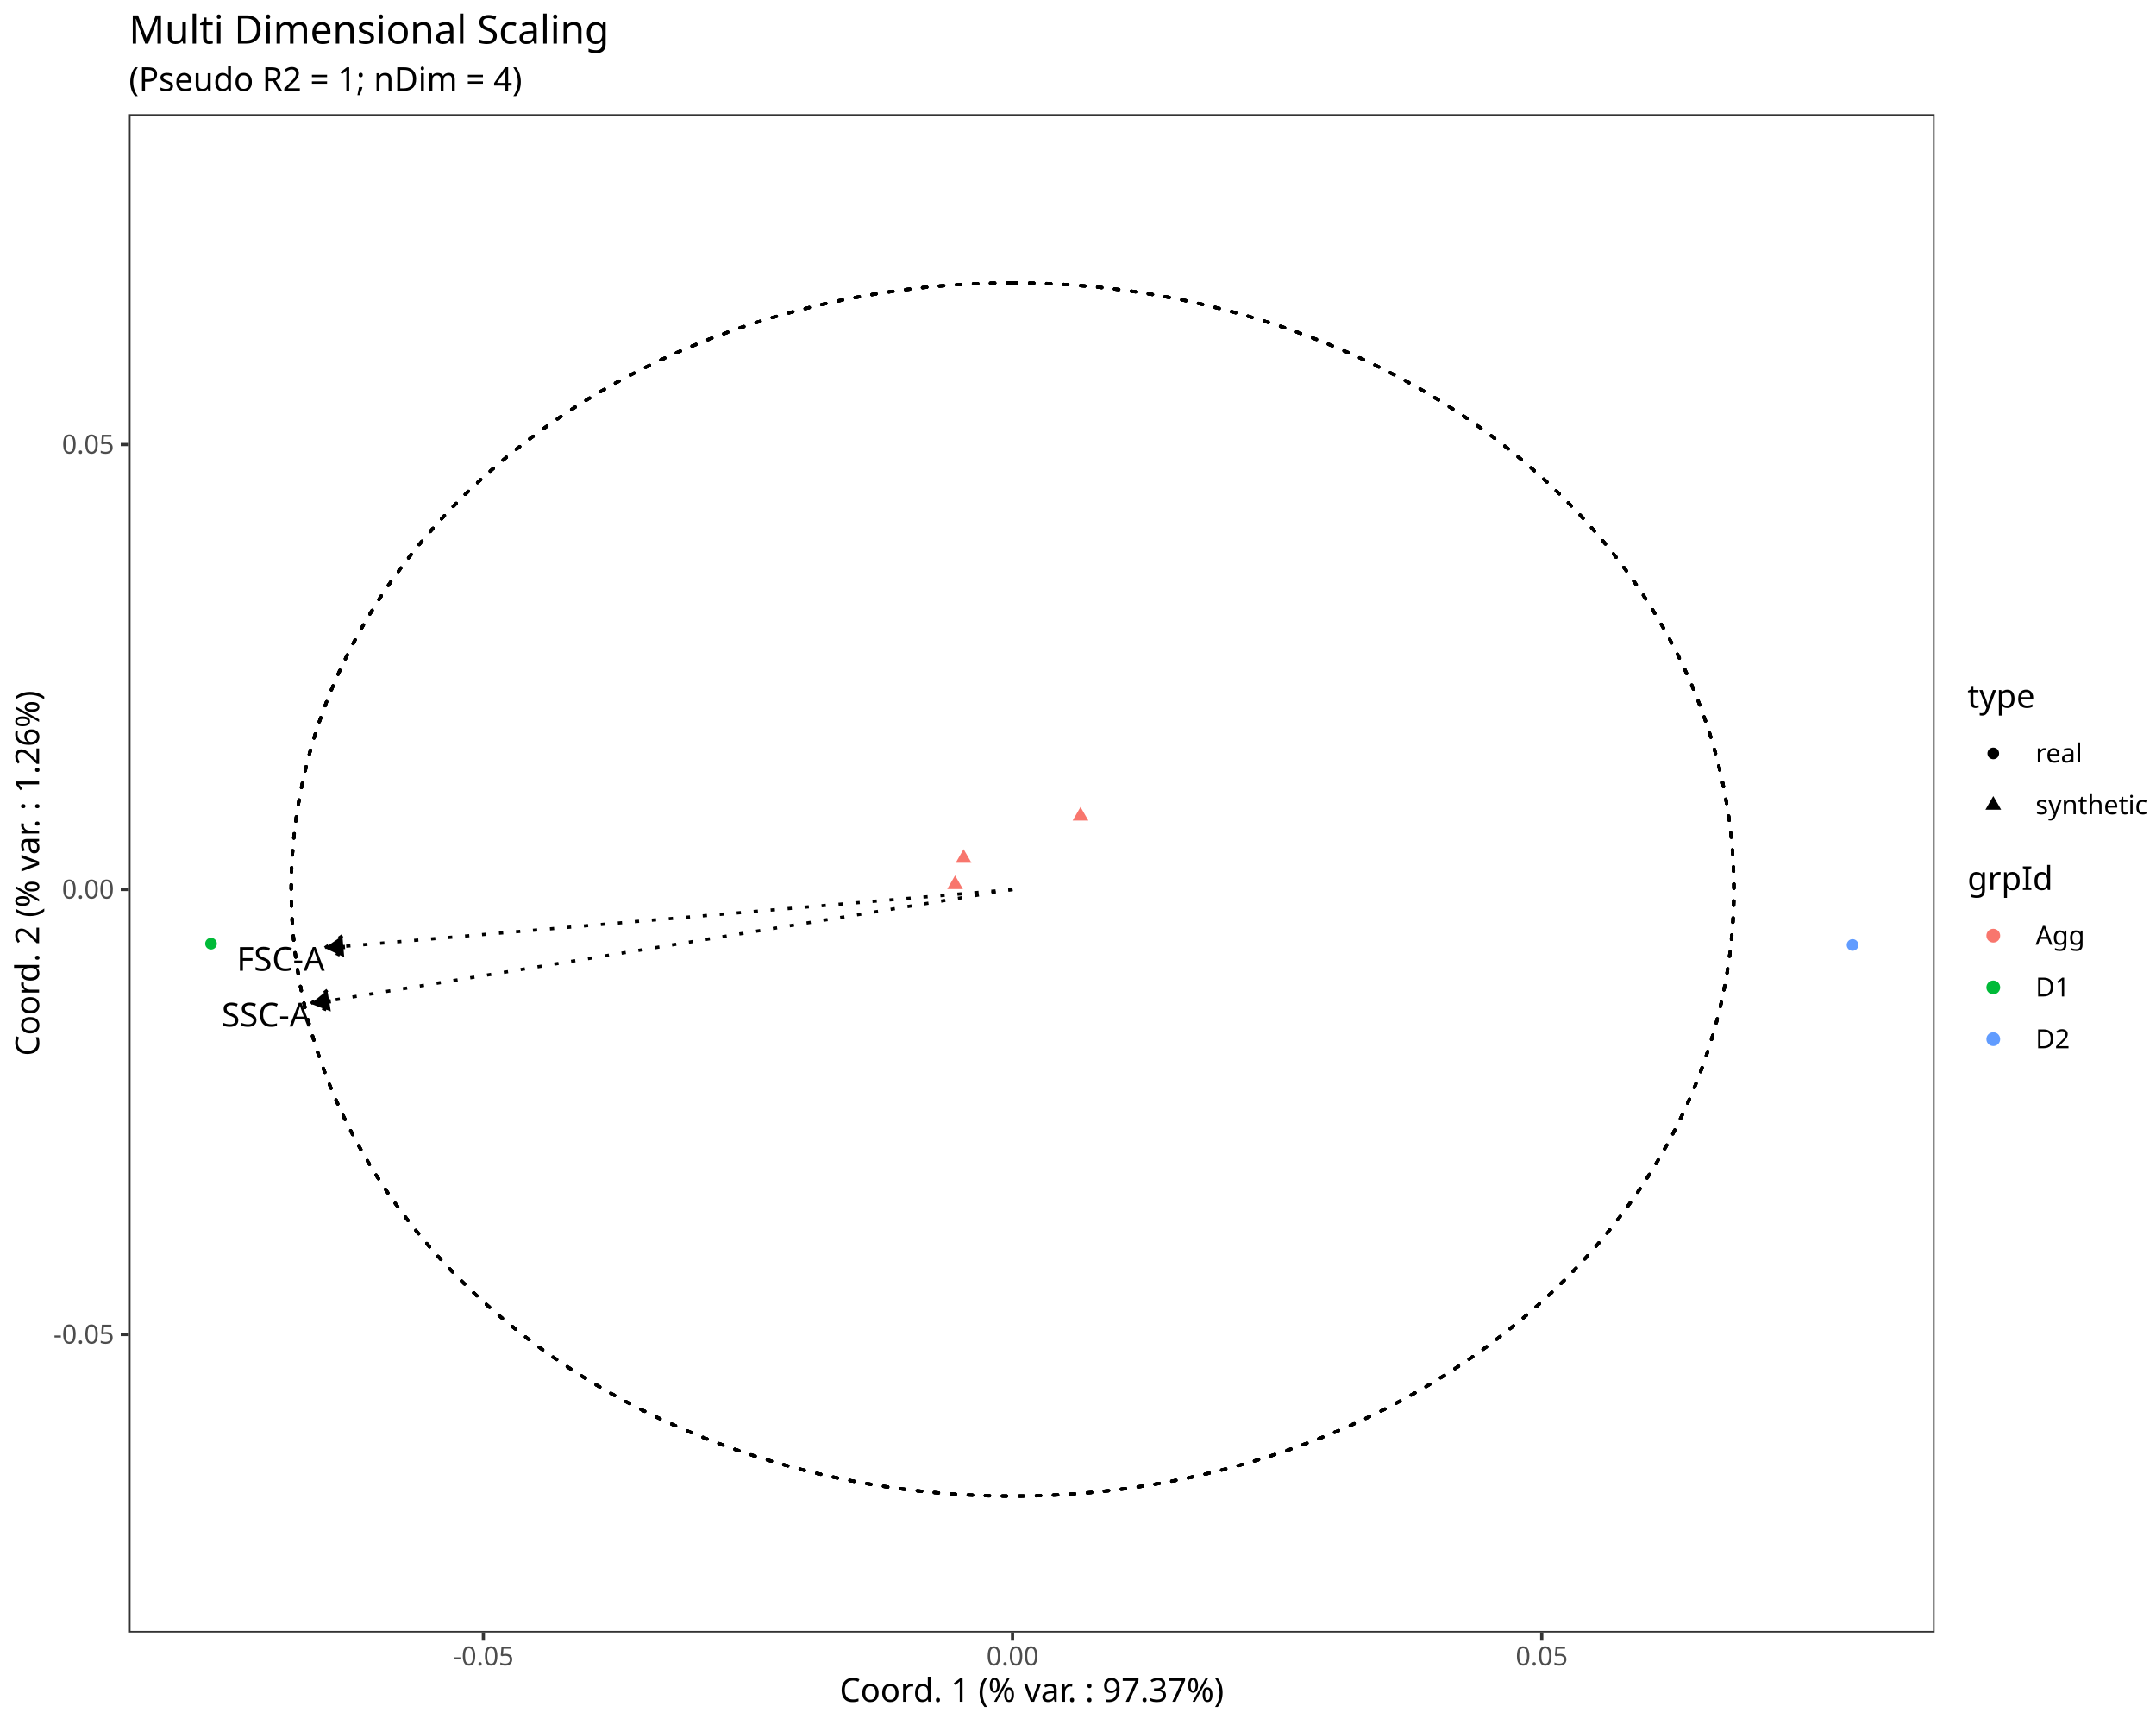
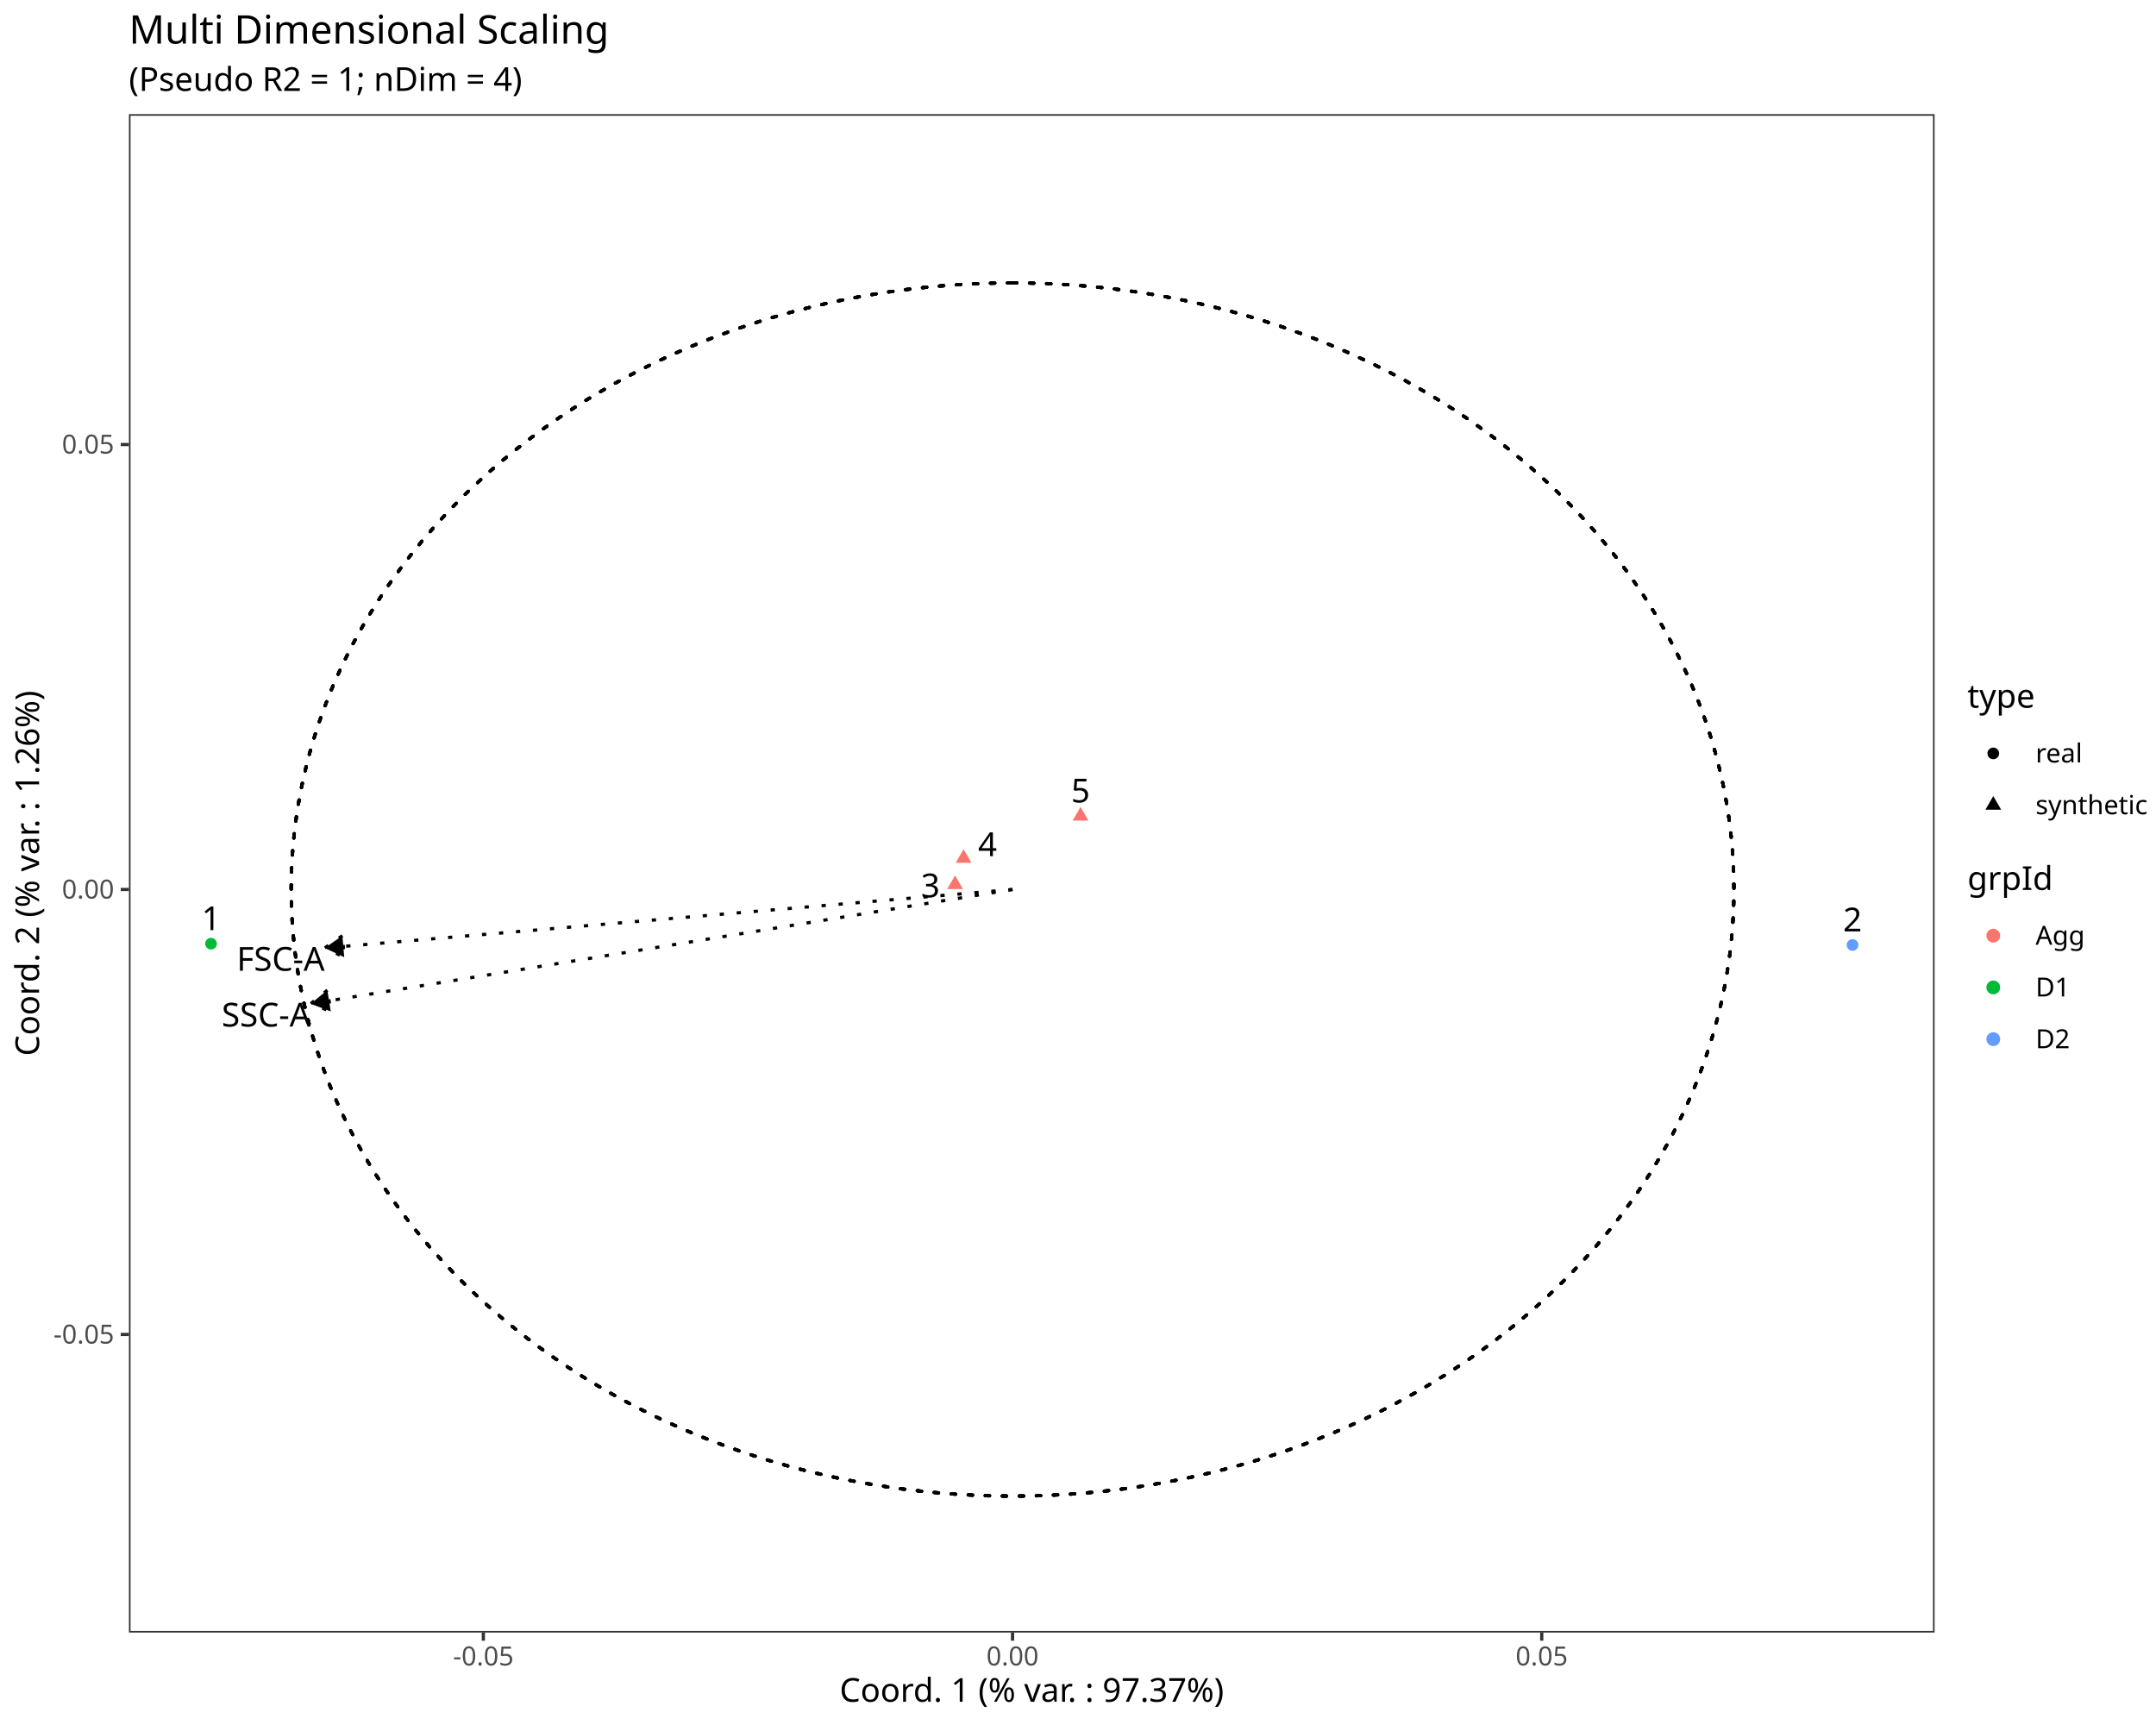
<svg xmlns="http://www.w3.org/2000/svg" class="svglite" data-engine-version="2.0" width="720.00pt" height="576.00pt" viewBox="0 0 720.00 576.00">
  <defs>
    <style type="text/css">
    .svglite line, .svglite polyline, .svglite polygon, .svglite path, .svglite rect, .svglite circle {
      fill: none;
      stroke: #000000;
      stroke-linecap: round;
      stroke-linejoin: round;
      stroke-miterlimit: 10.00;
    }
  </style>
  </defs>
  <rect width="100%" height="100%" style="stroke: none; fill: #FFFFFF;" />
  <defs>
    <clipPath id="cpMC4wMHw3MjAuMDB8MC4wMHw1NzYuMDA=">
      <rect x="0.00" y="0.00" width="720.00" height="576.00" />
    </clipPath>
  </defs>
  <g clip-path="url(#cpMC4wMHw3MjAuMDB8MC4wMHw1NzYuMDA=)">
    <rect x="0.00" y="0.00" width="720.00" height="576.00" style="stroke-width: 1.07; stroke: #FFFFFF; fill: #FFFFFF;" />
  </g>
  <defs>
    <clipPath id="cpNDMuMDZ8NjQ2LjA3fDM4LjEyfDU0NS4xMQ==">
      <rect x="43.06" y="38.12" width="603.00" height="507.00" />
    </clipPath>
  </defs>
  <g clip-path="url(#cpNDMuMDZ8NjQ2LjA3fDM4LjEyfDU0NS4xMQ==)">
    <rect x="43.06" y="38.12" width="603.00" height="507.00" style="stroke-width: 1.07; stroke: none; fill: #FFFFFF;" />
+     <text x="70.49" y="310.57" text-anchor="middle" style="font-size: 11.04px; font-family: sans;" textLength="6.14px" lengthAdjust="spacingAndGlyphs">1</text>
+     <text x="618.65" y="311.00" text-anchor="middle" style="font-size: 11.04px; font-family: sans;" textLength="6.14px" lengthAdjust="spacingAndGlyphs">2</text>
+     <text x="310.71" y="299.63" text-anchor="middle" style="font-size: 11.04px; font-family: sans;" textLength="6.14px" lengthAdjust="spacingAndGlyphs">3</text>
+     <text x="329.78" y="285.88" text-anchor="middle" style="font-size: 11.04px; font-family: sans;" textLength="6.14px" lengthAdjust="spacingAndGlyphs">4</text>
+     <text x="360.84" y="267.94" text-anchor="middle" style="font-size: 11.04px; font-family: sans;" textLength="6.14px" lengthAdjust="spacingAndGlyphs">5</text>
    <circle cx="70.47" cy="315.11" r="1.95" style="stroke-width: 0.71; stroke: none; fill: #00BA38;" />
    <circle cx="618.66" cy="315.54" r="1.95" style="stroke-width: 0.71; stroke: none; fill: #619CFF;" />
    <polygon points="318.95,292.31 321.58,296.87 316.32,296.87 " style="stroke-width: 0.71; stroke: none; fill: #F8766D;" />
    <polygon points="321.79,283.54 324.43,288.10 319.16,288.10 " style="stroke-width: 0.71; stroke: none; fill: #F8766D;" />
    <polygon points="360.84,269.44 363.47,274.00 358.21,274.00 " style="stroke-width: 0.71; stroke: none; fill: #F8766D;" />
    <line x1="338.14" y1="297.01" x2="108.43" y2="316.55" style="stroke-width: 1.07; stroke-dasharray: 1.42,4.27; stroke-linecap: butt;" />
    <polygon points="114.34,312.44 108.43,316.55 114.95,319.61 " style="stroke-width: 1.07; stroke-dasharray: 1.42,4.27; stroke-linecap: butt; fill: #000000;" />
    <line x1="338.14" y1="297.01" x2="103.74" y2="335.18" style="stroke-width: 1.07; stroke-dasharray: 1.42,4.27; stroke-linecap: butt;" />
    <polygon points="109.32,330.62 103.74,335.18 110.47,337.73 " style="stroke-width: 1.07; stroke-dasharray: 1.42,4.27; stroke-linecap: butt; fill: #000000;" />
    <text x="108.43" y="324.15" text-anchor="end" style="font-size: 11.04px; font-family: sans;" textLength="33.13px" lengthAdjust="spacingAndGlyphs">FSC-A</text>
    <text x="103.74" y="342.78" text-anchor="end" style="font-size: 11.04px; font-family: sans;" textLength="33.75px" lengthAdjust="spacingAndGlyphs">SSC-A</text>
    <polygon points="338.14,94.47 342.35,94.50 346.55,94.59 350.75,94.74 354.95,94.96 359.14,95.24 363.32,95.58 367.50,95.98 371.67,96.44 375.83,96.96 379.97,97.54 384.11,98.19 388.23,98.89 392.33,99.66 396.42,100.48 400.49,101.37 404.54,102.31 408.58,103.32 412.59,104.38 416.57,105.50 420.54,106.68 424.47,107.92 428.39,109.21 432.27,110.57 436.13,111.98 439.95,113.44 443.75,114.97 447.51,116.54 451.24,118.17 454.93,119.86 458.59,121.60 462.22,123.40 465.80,125.24 469.35,127.14 472.85,129.09 476.32,131.10 479.74,133.15 483.12,135.25 486.46,137.40 489.75,139.60 492.99,141.85 496.19,144.15 499.34,146.49 502.44,148.88 505.49,151.31 508.49,153.79 511.43,156.31 514.33,158.88 517.17,161.48 519.95,164.13 522.68,166.82 525.36,169.55 527.98,172.31 530.54,175.12 533.04,177.96 535.48,180.84 537.86,183.75 540.18,186.70 542.44,189.68 544.64,192.69 546.77,195.74 548.84,198.82 550.85,201.92 552.79,205.06 554.66,208.22 556.47,211.41 558.22,214.63 559.89,217.87 561.50,221.14 563.04,224.43 564.52,227.74 565.92,231.07 567.25,234.42 568.52,237.79 569.71,241.18 570.84,244.59 571.89,248.01 572.87,251.45 573.78,254.90 574.62,258.37 575.39,261.84 576.08,265.33 576.70,268.82 577.25,272.33 577.73,275.84 578.13,279.36 578.46,282.88 578.72,286.41 578.90,289.95 579.01,293.48 579.05,297.01 579.01,300.55 578.90,304.08 578.72,307.61 578.46,311.14 578.13,314.67 577.73,318.19 577.25,321.70 576.70,325.20 576.08,328.70 575.39,332.19 574.62,335.66 573.78,339.13 572.87,342.58 571.89,346.01 570.84,349.44 569.71,352.84 568.52,356.23 567.25,359.60 565.92,362.96 564.52,366.29 563.04,369.60 561.50,372.89 559.89,376.16 558.22,379.40 556.47,382.61 554.66,385.81 552.79,388.97 550.85,392.10 548.84,395.21 546.77,398.29 544.64,401.33 542.44,404.35 540.18,407.33 537.86,410.28 535.48,413.19 533.04,416.07 530.54,418.91 527.98,421.71 525.36,424.48 522.68,427.21 519.95,429.90 517.17,432.54 514.33,435.15 511.43,437.72 508.49,440.24 505.49,442.71 502.44,445.15 499.34,447.54 496.19,449.88 492.99,452.17 489.75,454.42 486.46,456.62 483.12,458.78 479.74,460.88 476.32,462.93 472.85,464.93 469.35,466.88 465.80,468.78 462.22,470.63 458.59,472.43 454.93,474.17 451.24,475.85 447.51,477.49 443.75,479.06 439.95,480.58 436.13,482.05 432.27,483.46 428.39,484.81 424.47,486.11 420.54,487.35 416.57,488.53 412.59,489.65 408.58,490.71 404.54,491.72 400.49,492.66 396.42,493.55 392.33,494.37 388.23,495.14 384.11,495.84 379.97,496.48 375.83,497.07 371.67,497.59 367.50,498.05 363.32,498.45 359.14,498.79 354.95,499.07 350.75,499.28 346.55,499.44 342.35,499.53 338.14,499.56 333.94,499.53 329.73,499.44 325.53,499.28 321.34,499.07 317.15,498.79 312.96,498.45 308.78,498.05 304.62,497.59 300.46,497.07 296.31,496.48 292.18,495.84 288.06,495.14 283.95,494.37 279.86,493.55 275.79,492.66 271.74,491.72 267.71,490.71 263.70,489.65 259.71,488.53 255.75,487.35 251.81,486.11 247.90,484.81 244.01,483.46 240.16,482.05 236.33,480.58 232.54,479.06 228.77,477.49 225.05,475.85 221.35,474.17 217.69,472.43 214.07,470.63 210.48,468.78 206.94,466.88 203.43,464.93 199.97,462.93 196.54,460.88 193.16,458.78 189.83,456.62 186.54,454.42 183.29,452.17 180.10,449.88 176.95,447.54 173.85,445.15 170.80,442.71 167.80,440.24 164.85,437.72 161.96,435.15 159.12,432.54 156.33,429.90 153.60,427.21 150.93,424.48 148.31,421.71 145.75,418.91 143.25,416.07 140.81,413.19 138.42,410.28 136.10,407.33 133.85,404.35 131.65,401.33 129.51,398.29 127.44,395.21 125.44,392.10 123.50,388.97 121.62,385.81 119.81,382.61 118.07,379.40 116.39,376.16 114.78,372.89 113.24,369.60 111.77,366.29 110.36,362.96 109.03,359.60 107.77,356.23 106.57,352.84 105.45,349.44 104.40,346.01 103.41,342.58 102.50,339.13 101.67,335.66 100.90,332.19 100.21,328.70 99.58,325.20 99.04,321.70 98.56,318.19 98.16,314.67 97.83,311.14 97.57,307.61 97.39,304.08 97.28,300.55 97.24,297.01 97.28,293.48 97.39,289.95 97.57,286.41 97.83,282.88 98.16,279.36 98.56,275.84 99.04,272.33 99.58,268.82 100.21,265.33 100.90,261.84 101.67,258.37 102.50,254.90 103.41,251.45 104.40,248.01 105.45,244.59 106.57,241.18 107.77,237.79 109.03,234.42 110.36,231.07 111.77,227.74 113.24,224.43 114.78,221.14 116.39,217.87 118.07,214.63 119.81,211.41 121.62,208.22 123.50,205.06 125.44,201.92 127.44,198.82 129.51,195.74 131.65,192.69 133.85,189.68 136.10,186.70 138.42,183.75 140.81,180.84 143.25,177.96 145.75,175.12 148.31,172.31 150.93,169.55 153.60,166.82 156.33,164.13 159.12,161.48 161.96,158.88 164.85,156.31 167.80,153.79 170.80,151.31 173.85,148.88 176.95,146.49 180.10,144.15 183.29,141.85 186.54,139.60 189.83,137.40 193.16,135.25 196.54,133.15 199.97,131.10 203.43,129.09 206.94,127.14 210.48,125.24 214.07,123.40 217.69,121.60 221.35,119.86 225.05,118.17 228.77,116.54 232.54,114.97 236.33,113.44 240.16,111.98 244.01,110.57 247.90,109.21 251.81,107.92 255.75,106.68 259.71,105.50 263.70,104.38 267.71,103.32 271.74,102.31 275.79,101.37 279.86,100.48 283.95,99.66 288.06,98.89 292.18,98.19 296.31,97.54 300.46,96.96 304.62,96.44 308.78,95.98 312.96,95.58 317.15,95.24 321.34,94.96 325.53,94.74 329.73,94.59 333.94,94.50 338.14,94.47 " style="stroke-width: 1.07; stroke-dasharray: 1.42,4.27; fill: none;" />
    <polygon points="338.14,94.47 342.35,94.50 346.55,94.59 350.75,94.74 354.95,94.96 359.14,95.24 363.32,95.58 367.50,95.98 371.67,96.44 375.83,96.96 379.97,97.54 384.11,98.19 388.23,98.89 392.33,99.66 396.42,100.48 400.49,101.37 404.54,102.31 408.58,103.32 412.59,104.38 416.57,105.50 420.54,106.68 424.47,107.92 428.39,109.21 432.27,110.57 436.13,111.98 439.95,113.44 443.75,114.97 447.51,116.54 451.24,118.17 454.93,119.86 458.59,121.60 462.22,123.40 465.80,125.24 469.35,127.14 472.85,129.09 476.32,131.10 479.74,133.15 483.12,135.25 486.46,137.40 489.75,139.60 492.99,141.85 496.19,144.15 499.34,146.49 502.44,148.88 505.49,151.31 508.49,153.79 511.43,156.31 514.33,158.88 517.17,161.48 519.95,164.13 522.68,166.82 525.36,169.55 527.98,172.31 530.54,175.12 533.04,177.96 535.48,180.84 537.86,183.75 540.18,186.70 542.44,189.68 544.64,192.69 546.77,195.74 548.84,198.82 550.85,201.92 552.79,205.06 554.66,208.22 556.47,211.41 558.22,214.63 559.89,217.87 561.50,221.14 563.04,224.43 564.52,227.74 565.92,231.07 567.25,234.42 568.52,237.79 569.71,241.18 570.84,244.59 571.89,248.01 572.87,251.45 573.78,254.90 574.62,258.37 575.39,261.84 576.08,265.33 576.70,268.82 577.25,272.33 577.73,275.84 578.13,279.36 578.46,282.88 578.72,286.41 578.90,289.95 579.01,293.48 579.05,297.01 579.01,300.55 578.90,304.08 578.72,307.61 578.46,311.14 578.13,314.67 577.73,318.19 577.25,321.70 576.70,325.20 576.08,328.70 575.39,332.19 574.62,335.66 573.78,339.13 572.87,342.58 571.89,346.01 570.84,349.44 569.71,352.84 568.52,356.23 567.25,359.60 565.92,362.96 564.52,366.29 563.04,369.60 561.50,372.89 559.89,376.16 558.22,379.40 556.47,382.61 554.66,385.81 552.79,388.97 550.85,392.10 548.84,395.21 546.77,398.29 544.64,401.33 542.44,404.35 540.18,407.33 537.86,410.28 535.48,413.19 533.04,416.07 530.54,418.91 527.98,421.71 525.36,424.48 522.68,427.21 519.95,429.90 517.17,432.54 514.33,435.15 511.43,437.72 508.49,440.24 505.49,442.71 502.44,445.15 499.34,447.54 496.19,449.88 492.99,452.17 489.75,454.42 486.46,456.62 483.12,458.78 479.74,460.88 476.32,462.93 472.85,464.93 469.35,466.88 465.80,468.78 462.22,470.63 458.59,472.43 454.93,474.17 451.24,475.85 447.51,477.49 443.75,479.06 439.95,480.58 436.13,482.05 432.27,483.46 428.39,484.81 424.47,486.11 420.54,487.35 416.57,488.53 412.59,489.65 408.58,490.71 404.54,491.72 400.49,492.66 396.42,493.55 392.33,494.37 388.23,495.14 384.11,495.84 379.97,496.48 375.83,497.07 371.67,497.59 367.50,498.05 363.32,498.45 359.14,498.79 354.95,499.07 350.75,499.28 346.55,499.44 342.35,499.53 338.14,499.56 333.94,499.53 329.73,499.44 325.53,499.28 321.34,499.07 317.15,498.79 312.96,498.45 308.78,498.05 304.62,497.59 300.46,497.07 296.31,496.48 292.18,495.84 288.06,495.14 283.95,494.37 279.86,493.55 275.79,492.66 271.74,491.72 267.71,490.71 263.70,489.65 259.71,488.53 255.75,487.35 251.81,486.11 247.90,484.81 244.01,483.46 240.16,482.05 236.33,480.58 232.54,479.06 228.77,477.49 225.05,475.85 221.35,474.17 217.69,472.43 214.07,470.63 210.48,468.78 206.94,466.88 203.43,464.93 199.97,462.93 196.54,460.88 193.16,458.78 189.83,456.62 186.54,454.42 183.29,452.17 180.10,449.88 176.95,447.54 173.85,445.15 170.80,442.71 167.80,440.24 164.85,437.72 161.96,435.15 159.12,432.54 156.33,429.90 153.60,427.21 150.93,424.48 148.31,421.71 145.75,418.91 143.25,416.07 140.81,413.19 138.42,410.28 136.10,407.33 133.85,404.35 131.65,401.33 129.51,398.29 127.44,395.21 125.44,392.10 123.50,388.97 121.62,385.81 119.81,382.61 118.07,379.40 116.39,376.16 114.78,372.89 113.24,369.60 111.77,366.29 110.36,362.96 109.03,359.60 107.77,356.23 106.57,352.84 105.45,349.44 104.40,346.01 103.41,342.58 102.50,339.13 101.67,335.66 100.90,332.19 100.21,328.70 99.58,325.20 99.04,321.70 98.56,318.19 98.16,314.67 97.83,311.14 97.57,307.61 97.39,304.08 97.28,300.55 97.24,297.01 97.28,293.48 97.39,289.95 97.57,286.41 97.83,282.88 98.16,279.36 98.56,275.84 99.04,272.33 99.58,268.82 100.21,265.33 100.90,261.84 101.67,258.37 102.50,254.90 103.41,251.45 104.40,248.01 105.45,244.59 106.57,241.18 107.77,237.79 109.03,234.42 110.36,231.07 111.77,227.74 113.24,224.43 114.78,221.14 116.39,217.87 118.07,214.63 119.81,211.41 121.62,208.22 123.50,205.06 125.44,201.92 127.44,198.82 129.51,195.74 131.65,192.69 133.85,189.68 136.10,186.70 138.42,183.75 140.81,180.84 143.25,177.96 145.75,175.12 148.31,172.31 150.93,169.55 153.60,166.82 156.33,164.13 159.12,161.48 161.96,158.88 164.85,156.31 167.80,153.79 170.80,151.31 173.85,148.88 176.95,146.49 180.10,144.15 183.29,141.85 186.54,139.60 189.83,137.40 193.16,135.25 196.54,133.15 199.97,131.10 203.43,129.09 206.94,127.14 210.48,125.24 214.07,123.40 217.69,121.60 221.35,119.86 225.05,118.17 228.77,116.54 232.54,114.97 236.33,113.44 240.16,111.98 244.01,110.57 247.90,109.21 251.81,107.92 255.75,106.68 259.71,105.50 263.70,104.38 267.71,103.32 271.74,102.31 275.79,101.37 279.86,100.48 283.95,99.66 288.06,98.89 292.18,98.19 296.31,97.54 300.46,96.96 304.62,96.44 308.78,95.98 312.96,95.58 317.15,95.24 321.34,94.96 325.53,94.74 329.73,94.59 333.94,94.50 338.14,94.47 " style="stroke-width: 1.07; stroke-dasharray: 1.42,4.27; fill: none;" />
    <polygon points="338.14,94.47 342.35,94.50 346.55,94.59 350.75,94.74 354.95,94.96 359.14,95.24 363.32,95.58 367.50,95.98 371.67,96.44 375.83,96.96 379.97,97.54 384.11,98.19 388.23,98.89 392.33,99.66 396.42,100.48 400.49,101.37 404.54,102.31 408.58,103.32 412.59,104.38 416.57,105.50 420.54,106.68 424.47,107.92 428.39,109.21 432.27,110.57 436.13,111.98 439.95,113.44 443.75,114.97 447.51,116.54 451.24,118.17 454.93,119.86 458.59,121.60 462.22,123.40 465.80,125.24 469.35,127.14 472.85,129.09 476.32,131.10 479.74,133.15 483.12,135.25 486.46,137.40 489.75,139.60 492.99,141.85 496.19,144.15 499.34,146.49 502.44,148.88 505.49,151.31 508.49,153.79 511.43,156.31 514.33,158.88 517.17,161.48 519.95,164.13 522.68,166.82 525.36,169.55 527.98,172.31 530.54,175.12 533.04,177.96 535.48,180.84 537.86,183.75 540.18,186.70 542.44,189.68 544.64,192.69 546.77,195.74 548.84,198.82 550.85,201.92 552.79,205.06 554.66,208.22 556.47,211.41 558.22,214.63 559.89,217.87 561.50,221.14 563.04,224.43 564.52,227.74 565.92,231.07 567.25,234.42 568.52,237.79 569.71,241.18 570.84,244.59 571.89,248.01 572.87,251.45 573.78,254.90 574.62,258.37 575.39,261.84 576.08,265.33 576.70,268.82 577.25,272.33 577.73,275.84 578.13,279.36 578.46,282.88 578.72,286.41 578.90,289.95 579.01,293.48 579.05,297.01 579.01,300.55 578.90,304.08 578.72,307.61 578.46,311.14 578.13,314.67 577.73,318.19 577.25,321.70 576.70,325.20 576.08,328.70 575.39,332.19 574.62,335.66 573.78,339.13 572.87,342.58 571.89,346.01 570.84,349.44 569.71,352.84 568.52,356.23 567.25,359.60 565.92,362.96 564.52,366.29 563.04,369.60 561.50,372.89 559.89,376.16 558.22,379.40 556.47,382.61 554.66,385.81 552.79,388.97 550.85,392.10 548.84,395.21 546.77,398.29 544.64,401.33 542.44,404.35 540.18,407.33 537.86,410.28 535.48,413.19 533.04,416.07 530.54,418.91 527.98,421.71 525.36,424.48 522.68,427.21 519.95,429.90 517.17,432.54 514.33,435.15 511.43,437.72 508.49,440.24 505.49,442.71 502.44,445.15 499.34,447.54 496.19,449.88 492.99,452.17 489.75,454.42 486.46,456.62 483.12,458.78 479.74,460.88 476.32,462.93 472.85,464.93 469.35,466.88 465.80,468.78 462.22,470.63 458.59,472.43 454.93,474.17 451.24,475.85 447.51,477.49 443.75,479.06 439.95,480.58 436.13,482.05 432.27,483.46 428.39,484.81 424.47,486.11 420.54,487.35 416.57,488.53 412.59,489.65 408.58,490.71 404.54,491.72 400.49,492.66 396.42,493.55 392.33,494.37 388.23,495.14 384.11,495.84 379.97,496.48 375.83,497.07 371.67,497.59 367.50,498.05 363.32,498.45 359.14,498.79 354.95,499.07 350.75,499.28 346.55,499.44 342.35,499.53 338.14,499.56 333.94,499.53 329.73,499.44 325.53,499.28 321.34,499.07 317.15,498.79 312.96,498.45 308.78,498.05 304.62,497.59 300.46,497.07 296.31,496.48 292.18,495.84 288.06,495.14 283.95,494.37 279.86,493.55 275.79,492.66 271.74,491.72 267.71,490.71 263.70,489.65 259.71,488.53 255.75,487.35 251.81,486.11 247.90,484.81 244.01,483.46 240.16,482.05 236.33,480.58 232.54,479.06 228.77,477.49 225.05,475.85 221.35,474.17 217.69,472.43 214.07,470.63 210.48,468.78 206.94,466.88 203.43,464.93 199.97,462.93 196.54,460.88 193.16,458.78 189.83,456.62 186.54,454.42 183.29,452.17 180.10,449.88 176.95,447.54 173.85,445.15 170.80,442.71 167.80,440.24 164.85,437.72 161.96,435.15 159.12,432.54 156.33,429.90 153.60,427.21 150.93,424.48 148.31,421.71 145.75,418.91 143.25,416.07 140.81,413.19 138.42,410.28 136.10,407.33 133.85,404.35 131.65,401.33 129.51,398.29 127.44,395.21 125.44,392.10 123.50,388.97 121.62,385.81 119.81,382.61 118.07,379.40 116.39,376.16 114.78,372.89 113.24,369.60 111.77,366.29 110.36,362.96 109.03,359.60 107.77,356.23 106.57,352.84 105.45,349.44 104.40,346.01 103.41,342.58 102.50,339.13 101.67,335.66 100.90,332.19 100.21,328.70 99.58,325.20 99.04,321.70 98.56,318.19 98.16,314.67 97.83,311.14 97.57,307.61 97.39,304.08 97.28,300.55 97.24,297.01 97.28,293.48 97.39,289.95 97.57,286.41 97.83,282.88 98.16,279.36 98.56,275.84 99.04,272.33 99.58,268.82 100.21,265.33 100.90,261.84 101.67,258.37 102.50,254.90 103.41,251.45 104.40,248.01 105.45,244.59 106.57,241.18 107.77,237.79 109.03,234.42 110.36,231.07 111.77,227.74 113.24,224.43 114.78,221.14 116.39,217.87 118.07,214.63 119.81,211.41 121.62,208.22 123.50,205.06 125.44,201.92 127.44,198.82 129.51,195.74 131.65,192.69 133.85,189.68 136.10,186.70 138.42,183.75 140.81,180.84 143.25,177.96 145.75,175.12 148.31,172.31 150.93,169.55 153.60,166.82 156.33,164.13 159.12,161.48 161.96,158.88 164.85,156.31 167.80,153.79 170.80,151.31 173.85,148.88 176.95,146.49 180.10,144.15 183.29,141.85 186.54,139.60 189.83,137.40 193.16,135.25 196.54,133.15 199.97,131.10 203.43,129.09 206.94,127.14 210.48,125.24 214.07,123.40 217.69,121.60 221.35,119.86 225.05,118.17 228.77,116.54 232.54,114.97 236.33,113.44 240.16,111.98 244.01,110.57 247.90,109.21 251.81,107.92 255.75,106.68 259.71,105.50 263.70,104.38 267.71,103.32 271.74,102.31 275.79,101.37 279.86,100.48 283.95,99.66 288.06,98.89 292.18,98.19 296.31,97.54 300.46,96.96 304.62,96.44 308.78,95.98 312.96,95.58 317.15,95.24 321.34,94.96 325.53,94.74 329.73,94.59 333.94,94.50 338.14,94.47 " style="stroke-width: 1.07; stroke-dasharray: 1.42,4.27; fill: none;" />
    <polygon points="338.14,94.47 342.35,94.50 346.55,94.59 350.75,94.74 354.95,94.96 359.14,95.24 363.32,95.58 367.50,95.98 371.67,96.44 375.83,96.96 379.97,97.54 384.11,98.19 388.23,98.89 392.33,99.66 396.42,100.48 400.49,101.37 404.54,102.31 408.58,103.32 412.59,104.38 416.57,105.50 420.54,106.68 424.47,107.92 428.39,109.21 432.27,110.57 436.13,111.98 439.95,113.44 443.75,114.97 447.51,116.54 451.24,118.17 454.93,119.86 458.59,121.60 462.22,123.40 465.80,125.24 469.35,127.14 472.85,129.09 476.32,131.10 479.74,133.15 483.12,135.25 486.46,137.40 489.75,139.60 492.99,141.85 496.19,144.15 499.34,146.49 502.44,148.88 505.49,151.31 508.49,153.79 511.43,156.31 514.33,158.88 517.17,161.48 519.95,164.13 522.68,166.82 525.36,169.55 527.98,172.31 530.54,175.12 533.04,177.96 535.48,180.84 537.86,183.75 540.18,186.70 542.44,189.68 544.64,192.69 546.77,195.74 548.84,198.82 550.85,201.92 552.79,205.06 554.66,208.22 556.47,211.41 558.22,214.63 559.89,217.87 561.50,221.14 563.04,224.43 564.52,227.74 565.92,231.07 567.25,234.42 568.52,237.79 569.71,241.18 570.84,244.59 571.89,248.01 572.87,251.45 573.78,254.90 574.62,258.37 575.39,261.84 576.08,265.33 576.70,268.82 577.25,272.33 577.73,275.84 578.13,279.36 578.46,282.88 578.72,286.41 578.90,289.95 579.01,293.48 579.05,297.01 579.01,300.55 578.90,304.08 578.72,307.61 578.46,311.14 578.13,314.67 577.73,318.19 577.25,321.70 576.70,325.20 576.08,328.70 575.39,332.19 574.62,335.66 573.78,339.13 572.87,342.58 571.89,346.01 570.84,349.44 569.71,352.84 568.52,356.23 567.25,359.60 565.92,362.96 564.52,366.29 563.04,369.60 561.50,372.89 559.89,376.16 558.22,379.40 556.47,382.61 554.66,385.81 552.79,388.97 550.85,392.10 548.84,395.21 546.77,398.29 544.64,401.33 542.44,404.35 540.18,407.33 537.86,410.28 535.48,413.19 533.04,416.07 530.54,418.91 527.98,421.71 525.36,424.48 522.68,427.21 519.95,429.90 517.17,432.54 514.33,435.15 511.43,437.72 508.49,440.24 505.49,442.71 502.44,445.15 499.34,447.54 496.19,449.88 492.99,452.17 489.75,454.42 486.46,456.62 483.12,458.78 479.74,460.88 476.32,462.93 472.85,464.93 469.35,466.88 465.80,468.78 462.22,470.63 458.59,472.43 454.93,474.17 451.24,475.85 447.51,477.49 443.75,479.06 439.95,480.58 436.13,482.05 432.27,483.46 428.39,484.81 424.47,486.11 420.54,487.35 416.57,488.53 412.59,489.65 408.58,490.71 404.54,491.72 400.49,492.66 396.42,493.55 392.33,494.37 388.23,495.14 384.11,495.84 379.97,496.48 375.83,497.07 371.67,497.59 367.50,498.05 363.32,498.45 359.14,498.79 354.95,499.07 350.75,499.28 346.55,499.44 342.35,499.53 338.14,499.56 333.94,499.53 329.73,499.44 325.53,499.28 321.34,499.07 317.15,498.79 312.96,498.45 308.78,498.05 304.62,497.59 300.46,497.07 296.31,496.48 292.18,495.84 288.06,495.14 283.95,494.37 279.86,493.55 275.79,492.66 271.74,491.72 267.71,490.71 263.70,489.65 259.71,488.53 255.75,487.35 251.81,486.11 247.90,484.81 244.01,483.46 240.16,482.05 236.33,480.58 232.54,479.06 228.77,477.49 225.05,475.85 221.35,474.17 217.69,472.43 214.07,470.63 210.48,468.78 206.94,466.88 203.43,464.93 199.97,462.93 196.54,460.88 193.16,458.78 189.83,456.62 186.54,454.42 183.29,452.17 180.10,449.88 176.95,447.54 173.85,445.15 170.80,442.71 167.80,440.24 164.85,437.72 161.96,435.15 159.12,432.54 156.33,429.90 153.60,427.21 150.93,424.48 148.31,421.71 145.75,418.91 143.25,416.07 140.81,413.19 138.42,410.28 136.10,407.33 133.85,404.35 131.65,401.33 129.51,398.29 127.44,395.21 125.44,392.10 123.50,388.97 121.62,385.81 119.81,382.61 118.07,379.40 116.39,376.16 114.78,372.89 113.24,369.60 111.77,366.29 110.36,362.96 109.03,359.60 107.77,356.23 106.57,352.84 105.45,349.44 104.40,346.01 103.41,342.58 102.50,339.13 101.67,335.66 100.90,332.19 100.21,328.70 99.58,325.20 99.04,321.70 98.56,318.19 98.16,314.67 97.83,311.14 97.57,307.61 97.39,304.08 97.28,300.55 97.24,297.01 97.28,293.48 97.39,289.95 97.57,286.41 97.83,282.88 98.16,279.36 98.56,275.84 99.04,272.33 99.58,268.82 100.21,265.33 100.90,261.84 101.67,258.37 102.50,254.90 103.41,251.45 104.40,248.01 105.45,244.59 106.57,241.18 107.77,237.79 109.03,234.42 110.36,231.07 111.77,227.74 113.24,224.43 114.78,221.14 116.39,217.87 118.07,214.63 119.81,211.41 121.62,208.22 123.50,205.06 125.44,201.92 127.44,198.82 129.51,195.74 131.65,192.69 133.85,189.68 136.10,186.70 138.42,183.75 140.81,180.84 143.25,177.96 145.75,175.12 148.31,172.31 150.93,169.55 153.60,166.82 156.33,164.13 159.12,161.48 161.96,158.88 164.85,156.31 167.80,153.79 170.80,151.31 173.85,148.88 176.95,146.49 180.10,144.15 183.29,141.85 186.54,139.60 189.83,137.40 193.16,135.25 196.54,133.15 199.97,131.10 203.43,129.09 206.94,127.14 210.48,125.24 214.07,123.40 217.69,121.60 221.35,119.86 225.05,118.17 228.77,116.54 232.54,114.97 236.33,113.44 240.16,111.98 244.01,110.57 247.90,109.21 251.81,107.92 255.75,106.68 259.71,105.50 263.70,104.38 267.71,103.32 271.74,102.31 275.79,101.37 279.86,100.48 283.95,99.66 288.06,98.89 292.18,98.19 296.31,97.54 300.46,96.96 304.62,96.44 308.78,95.98 312.96,95.58 317.15,95.24 321.34,94.96 325.53,94.74 329.73,94.59 333.94,94.50 338.14,94.47 " style="stroke-width: 1.07; stroke-dasharray: 1.42,4.27; fill: none;" />
    <polygon points="338.14,94.47 342.35,94.50 346.55,94.59 350.75,94.74 354.95,94.96 359.14,95.24 363.32,95.58 367.50,95.98 371.67,96.44 375.83,96.96 379.97,97.54 384.11,98.19 388.23,98.89 392.33,99.66 396.42,100.48 400.49,101.37 404.54,102.31 408.58,103.32 412.59,104.38 416.57,105.50 420.54,106.68 424.47,107.92 428.39,109.21 432.27,110.57 436.13,111.98 439.95,113.44 443.75,114.97 447.51,116.54 451.24,118.17 454.93,119.86 458.59,121.60 462.22,123.40 465.80,125.24 469.35,127.14 472.85,129.09 476.32,131.10 479.74,133.15 483.12,135.25 486.46,137.40 489.75,139.60 492.99,141.85 496.19,144.15 499.34,146.49 502.44,148.88 505.49,151.31 508.49,153.79 511.43,156.31 514.33,158.88 517.17,161.48 519.95,164.13 522.68,166.82 525.36,169.55 527.98,172.31 530.54,175.12 533.04,177.96 535.48,180.84 537.86,183.75 540.18,186.70 542.44,189.68 544.64,192.69 546.77,195.74 548.84,198.82 550.85,201.92 552.79,205.06 554.66,208.22 556.47,211.41 558.22,214.63 559.89,217.87 561.50,221.14 563.04,224.43 564.52,227.74 565.92,231.07 567.25,234.42 568.52,237.79 569.71,241.18 570.84,244.59 571.89,248.01 572.87,251.45 573.78,254.90 574.62,258.37 575.39,261.84 576.08,265.33 576.70,268.82 577.25,272.33 577.73,275.84 578.13,279.36 578.46,282.88 578.72,286.41 578.90,289.95 579.01,293.48 579.05,297.01 579.01,300.55 578.90,304.08 578.72,307.61 578.46,311.14 578.13,314.67 577.73,318.19 577.25,321.70 576.70,325.20 576.08,328.70 575.39,332.19 574.62,335.66 573.78,339.13 572.87,342.58 571.89,346.01 570.84,349.44 569.71,352.84 568.52,356.23 567.25,359.60 565.92,362.96 564.52,366.29 563.04,369.60 561.50,372.89 559.89,376.16 558.22,379.40 556.47,382.61 554.66,385.81 552.79,388.97 550.85,392.10 548.84,395.21 546.77,398.29 544.64,401.33 542.44,404.35 540.18,407.33 537.86,410.28 535.48,413.19 533.04,416.07 530.54,418.91 527.98,421.71 525.36,424.48 522.68,427.21 519.95,429.90 517.17,432.54 514.33,435.15 511.43,437.72 508.49,440.24 505.49,442.71 502.44,445.15 499.34,447.54 496.19,449.88 492.99,452.17 489.75,454.42 486.46,456.62 483.12,458.78 479.74,460.88 476.32,462.93 472.85,464.93 469.35,466.88 465.80,468.78 462.22,470.63 458.59,472.43 454.93,474.17 451.24,475.85 447.51,477.49 443.75,479.06 439.95,480.58 436.13,482.05 432.27,483.46 428.39,484.81 424.47,486.11 420.54,487.35 416.57,488.53 412.59,489.65 408.58,490.71 404.54,491.72 400.49,492.66 396.42,493.55 392.33,494.37 388.23,495.14 384.11,495.84 379.97,496.48 375.83,497.07 371.67,497.59 367.50,498.05 363.32,498.45 359.14,498.79 354.95,499.07 350.75,499.28 346.55,499.44 342.35,499.53 338.14,499.56 333.94,499.53 329.73,499.44 325.53,499.28 321.34,499.07 317.15,498.79 312.96,498.45 308.78,498.05 304.62,497.59 300.46,497.07 296.31,496.48 292.18,495.84 288.06,495.14 283.95,494.37 279.86,493.55 275.79,492.66 271.74,491.72 267.71,490.71 263.70,489.65 259.71,488.53 255.75,487.35 251.81,486.11 247.90,484.81 244.01,483.46 240.16,482.05 236.33,480.58 232.54,479.06 228.77,477.49 225.05,475.85 221.35,474.17 217.69,472.43 214.07,470.63 210.48,468.78 206.94,466.88 203.43,464.93 199.97,462.93 196.54,460.88 193.16,458.78 189.83,456.62 186.54,454.42 183.29,452.17 180.10,449.88 176.95,447.54 173.85,445.15 170.80,442.71 167.80,440.24 164.85,437.72 161.96,435.15 159.12,432.54 156.33,429.90 153.60,427.21 150.93,424.48 148.31,421.71 145.75,418.91 143.25,416.07 140.81,413.19 138.42,410.28 136.10,407.33 133.85,404.35 131.65,401.33 129.51,398.29 127.44,395.21 125.44,392.10 123.50,388.97 121.62,385.81 119.81,382.61 118.07,379.40 116.39,376.16 114.78,372.89 113.24,369.60 111.77,366.29 110.36,362.96 109.03,359.60 107.77,356.23 106.57,352.84 105.45,349.44 104.40,346.01 103.41,342.58 102.50,339.13 101.67,335.66 100.90,332.19 100.21,328.70 99.58,325.20 99.04,321.70 98.56,318.19 98.16,314.67 97.83,311.14 97.57,307.61 97.39,304.08 97.28,300.55 97.24,297.01 97.28,293.48 97.39,289.95 97.57,286.41 97.83,282.88 98.16,279.36 98.56,275.84 99.04,272.33 99.58,268.82 100.21,265.33 100.90,261.84 101.67,258.37 102.50,254.90 103.41,251.45 104.40,248.01 105.45,244.59 106.57,241.18 107.77,237.79 109.03,234.42 110.36,231.07 111.77,227.74 113.24,224.43 114.78,221.14 116.39,217.87 118.07,214.63 119.81,211.41 121.62,208.22 123.50,205.06 125.44,201.92 127.44,198.82 129.51,195.74 131.65,192.69 133.85,189.68 136.10,186.70 138.42,183.75 140.81,180.84 143.25,177.96 145.75,175.12 148.31,172.31 150.93,169.55 153.60,166.82 156.33,164.13 159.12,161.48 161.96,158.88 164.85,156.31 167.80,153.79 170.80,151.31 173.85,148.88 176.95,146.49 180.10,144.15 183.29,141.85 186.54,139.60 189.83,137.40 193.16,135.25 196.54,133.15 199.97,131.10 203.43,129.09 206.94,127.14 210.48,125.24 214.07,123.40 217.69,121.60 221.35,119.86 225.05,118.17 228.77,116.54 232.54,114.97 236.33,113.44 240.16,111.98 244.01,110.57 247.90,109.21 251.81,107.92 255.75,106.68 259.71,105.50 263.70,104.38 267.71,103.32 271.74,102.31 275.79,101.37 279.86,100.48 283.95,99.66 288.06,98.89 292.18,98.19 296.31,97.54 300.46,96.96 304.62,96.44 308.78,95.98 312.96,95.58 317.15,95.24 321.34,94.96 325.53,94.74 329.73,94.59 333.94,94.50 338.14,94.47 " style="stroke-width: 1.07; stroke-dasharray: 1.42,4.27; fill: none;" />
    <rect x="43.06" y="38.12" width="603.00" height="507.00" style="stroke-width: 1.07; stroke: #333333;" />
  </g>
  <g clip-path="url(#cpMC4wMHw3MjAuMDB8MC4wMHw1NzYuMDA=)">
    <text x="38.13" y="448.63" text-anchor="end" style="font-size: 8.80px; fill: #4D4D4D; font-family: sans;" textLength="20.06px" lengthAdjust="spacingAndGlyphs">-0.05</text>
    <text x="38.13" y="300.04" text-anchor="end" style="font-size: 8.80px; fill: #4D4D4D; font-family: sans;" textLength="17.13px" lengthAdjust="spacingAndGlyphs">0.00</text>
    <text x="38.13" y="151.45" text-anchor="end" style="font-size: 8.80px; fill: #4D4D4D; font-family: sans;" textLength="17.13px" lengthAdjust="spacingAndGlyphs">0.05</text>
    <polyline points="40.32,445.60 43.06,445.60 " style="stroke-width: 1.07; stroke: #333333; stroke-linecap: butt;" />
    <polyline points="40.32,297.01 43.06,297.01 " style="stroke-width: 1.07; stroke: #333333; stroke-linecap: butt;" />
    <polyline points="40.32,148.43 43.06,148.43 " style="stroke-width: 1.07; stroke: #333333; stroke-linecap: butt;" />
    <polyline points="161.42,547.85 161.42,545.11 " style="stroke-width: 1.07; stroke: #333333; stroke-linecap: butt;" />
    <polyline points="338.14,547.85 338.14,545.11 " style="stroke-width: 1.07; stroke: #333333; stroke-linecap: butt;" />
    <polyline points="514.87,547.85 514.87,545.11 " style="stroke-width: 1.07; stroke: #333333; stroke-linecap: butt;" />
    <text x="161.42" y="556.10" text-anchor="middle" style="font-size: 8.80px; fill: #4D4D4D; font-family: sans;" textLength="20.06px" lengthAdjust="spacingAndGlyphs">-0.05</text>
    <text x="338.14" y="556.10" text-anchor="middle" style="font-size: 8.80px; fill: #4D4D4D; font-family: sans;" textLength="17.13px" lengthAdjust="spacingAndGlyphs">0.00</text>
    <text x="514.87" y="556.10" text-anchor="middle" style="font-size: 8.80px; fill: #4D4D4D; font-family: sans;" textLength="17.13px" lengthAdjust="spacingAndGlyphs">0.05</text>
    <text x="344.56" y="568.24" text-anchor="middle" style="font-size: 11.00px; font-family: sans;" textLength="130.23px" lengthAdjust="spacingAndGlyphs">Coord. 1 (% var. : 97.37%)</text>
    <text transform="translate(13.05,291.61) rotate(-90)" text-anchor="middle" style="font-size: 11.00px; font-family: sans;" textLength="124.11px" lengthAdjust="spacingAndGlyphs">Coord. 2 (% var. : 1.26%)</text>
    <rect x="657.02" y="227.60" width="57.50" height="49.89" style="stroke-width: 1.07; stroke: none; fill: #FFFFFF;" />
    <text x="657.02" y="236.31" style="font-size: 11.00px; font-family: sans;" textLength="20.80px" lengthAdjust="spacingAndGlyphs">type</text>
    <rect x="657.02" y="242.94" width="17.28" height="17.28" style="stroke-width: 1.07; stroke: none; fill: #FFFFFF;" />
    <circle cx="665.66" cy="251.58" r="1.95" style="stroke-width: 0.71; stroke: none; fill: #000000;" />
    <rect x="657.02" y="260.22" width="17.28" height="17.28" style="stroke-width: 1.07; stroke: none; fill: #FFFFFF;" />
    <polygon points="665.66,265.82 668.30,270.38 663.03,270.38 " style="stroke-width: 0.71; stroke: none; fill: #000000;" />
    <text x="679.78" y="254.60" style="font-size: 8.80px; font-family: sans;" textLength="14.67px" lengthAdjust="spacingAndGlyphs">real</text>
    <text x="679.78" y="271.88" style="font-size: 8.80px; font-family: sans;" textLength="34.74px" lengthAdjust="spacingAndGlyphs">synthetic</text>
    <rect x="657.02" y="288.45" width="38.42" height="67.17" style="stroke-width: 1.07; stroke: none; fill: #FFFFFF;" />
    <text x="657.02" y="297.17" style="font-size: 11.00px; font-family: sans;" textLength="25.07px" lengthAdjust="spacingAndGlyphs">grpId</text>
    <rect x="657.02" y="303.79" width="17.28" height="17.28" style="stroke-width: 1.07; stroke: none; fill: #FFFFFF;" />
    <circle cx="665.66" cy="312.43" r="1.95" style="stroke-width: 0.71; stroke: #F8766D; fill: #F8766D;" />
    <rect x="657.02" y="321.07" width="17.28" height="17.28" style="stroke-width: 1.07; stroke: none; fill: #FFFFFF;" />
    <circle cx="665.66" cy="329.71" r="1.95" style="stroke-width: 0.71; stroke: #00BA38; fill: #00BA38;" />
    <rect x="657.02" y="338.35" width="17.28" height="17.28" style="stroke-width: 1.07; stroke: none; fill: #FFFFFF;" />
    <circle cx="665.66" cy="346.99" r="1.95" style="stroke-width: 0.71; stroke: #619CFF; fill: #619CFF;" />
    <text x="679.78" y="315.46" style="font-size: 8.80px; font-family: sans;" textLength="15.66px" lengthAdjust="spacingAndGlyphs">Agg</text>
    <text x="679.78" y="332.74" style="font-size: 8.80px; font-family: sans;" textLength="11.25px" lengthAdjust="spacingAndGlyphs">D1</text>
    <text x="679.78" y="350.02" style="font-size: 8.80px; font-family: sans;" textLength="11.25px" lengthAdjust="spacingAndGlyphs">D2</text>
    <text x="43.06" y="30.35" style="font-size: 11.00px; font-family: sans;" textLength="130.86px" lengthAdjust="spacingAndGlyphs">(Pseudo R2 = 1; nDim = 4)</text>
    <text x="43.06" y="14.56" style="font-size: 13.20px; font-family: sans;" textLength="151.15px" lengthAdjust="spacingAndGlyphs">Multi Dimensional Scaling</text>
  </g>
</svg>
